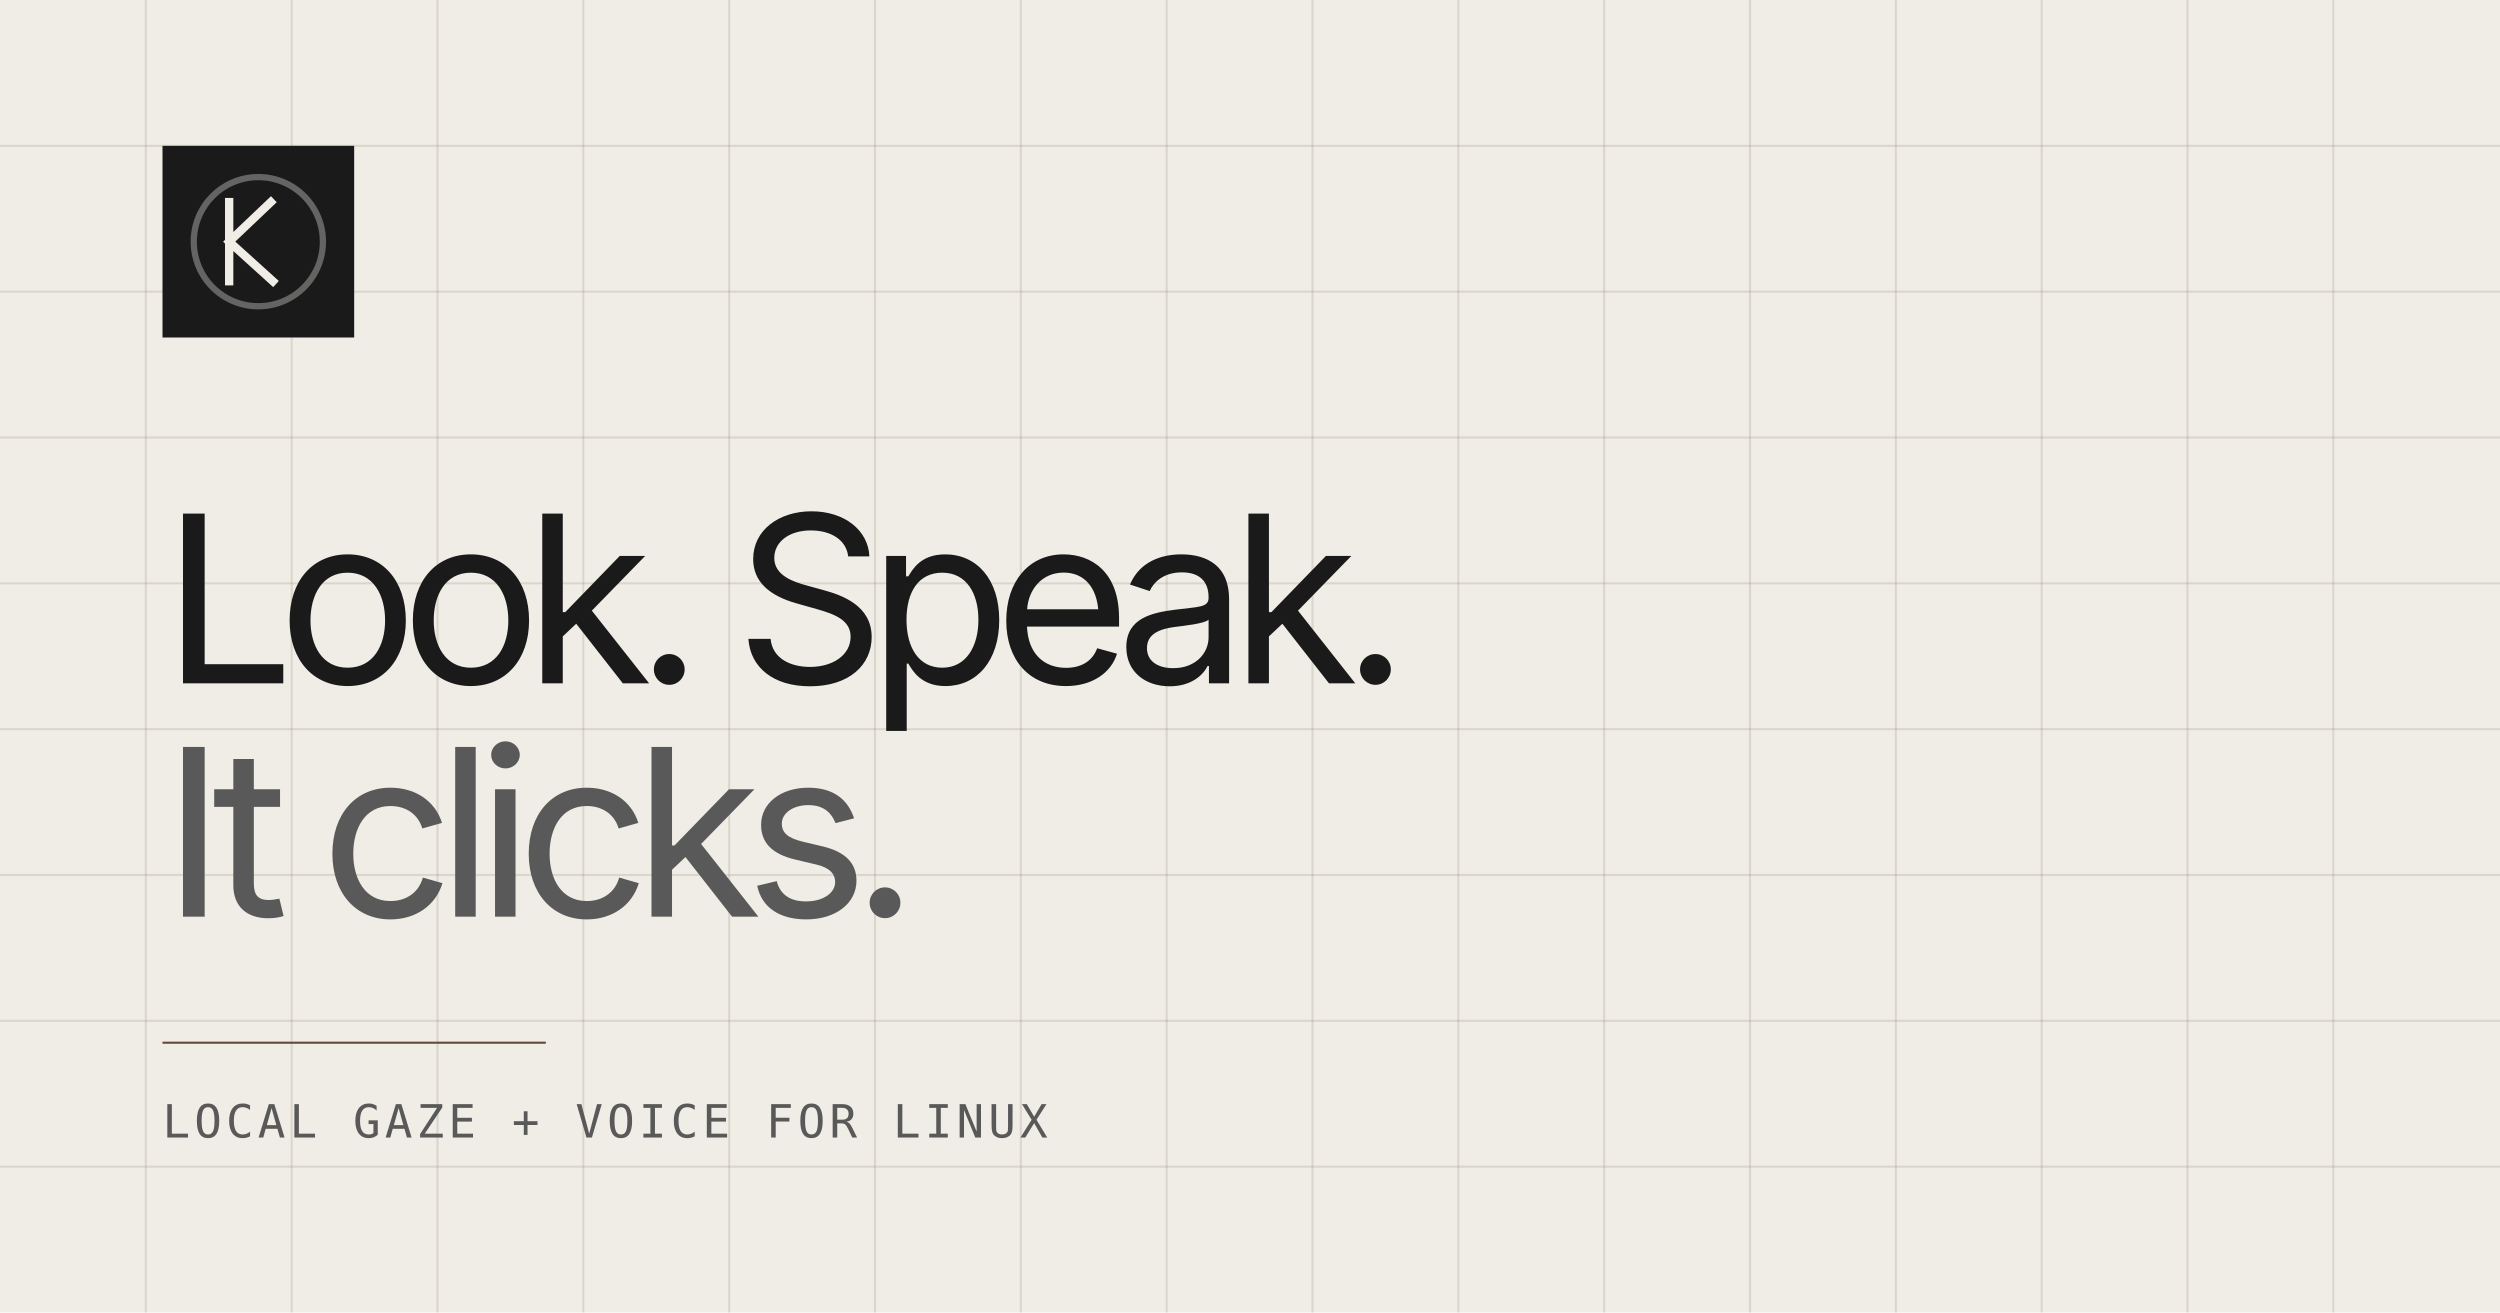
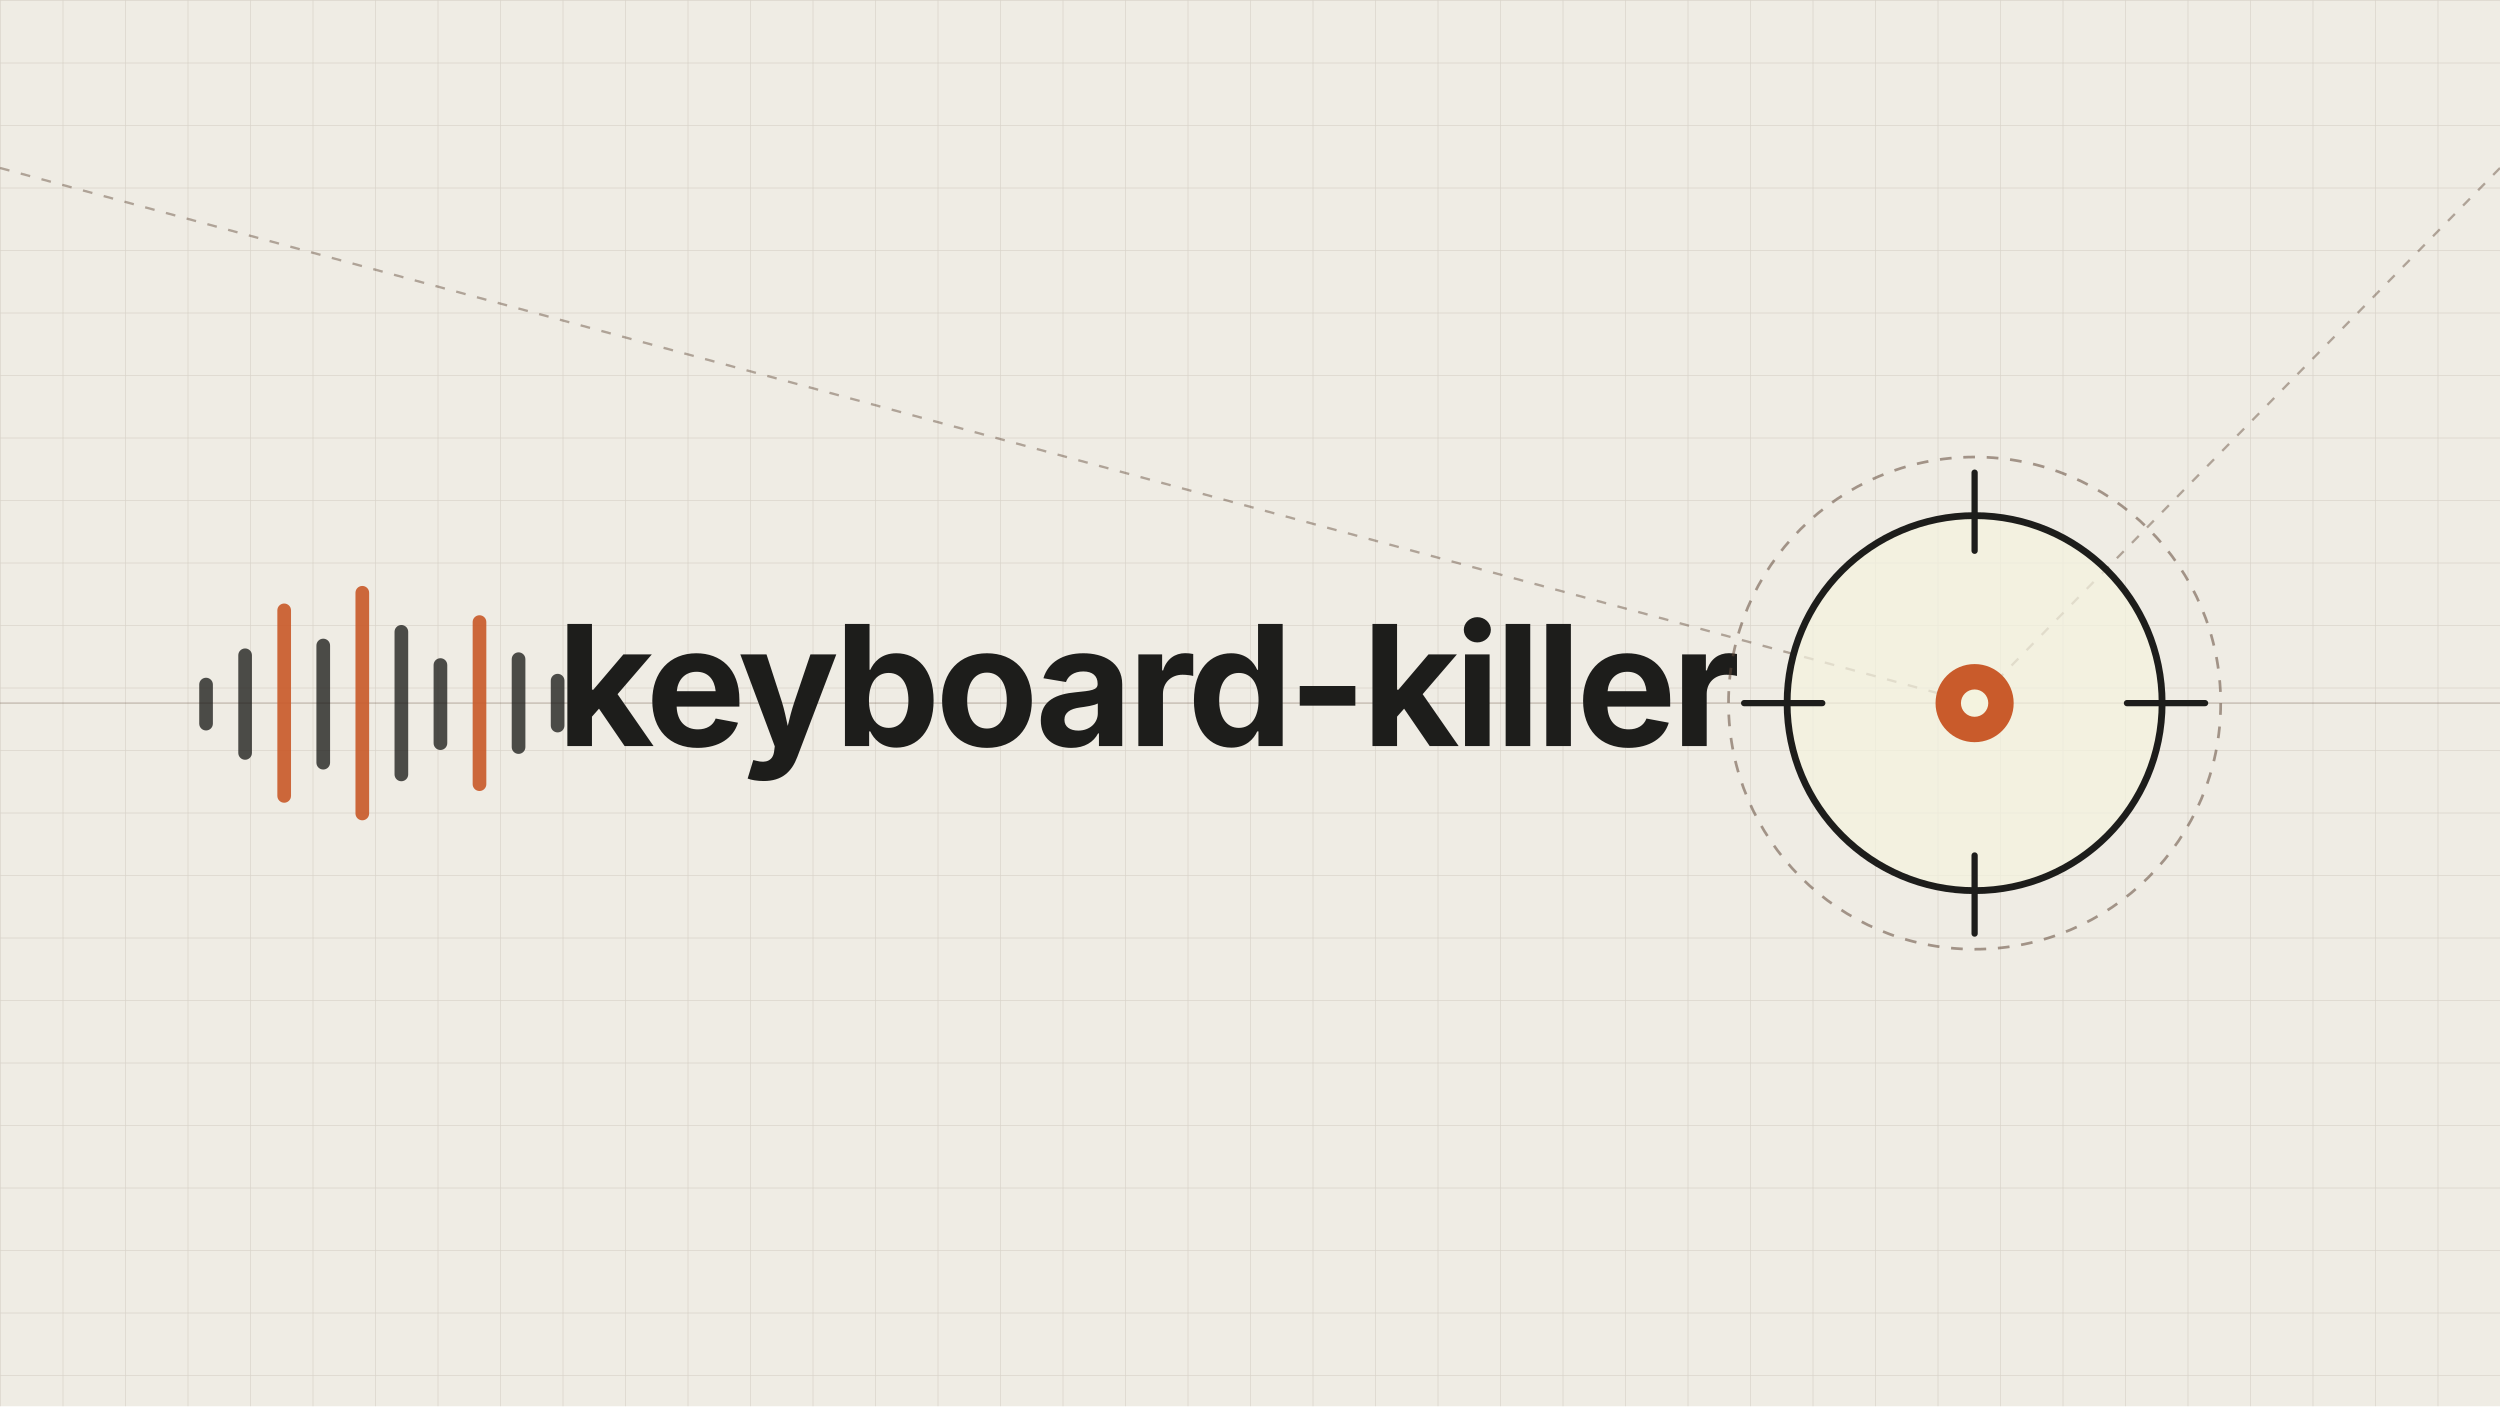
- <svg xmlns="http://www.w3.org/2000/svg" width="1200" height="630" viewBox="0 0 1200 630">
-   <rect width="1200" height="630" fill="#efede5" />
-   <g fill="none" stroke="rgba(99,73,54,0.14)">
-     <path d="M0 70h1200M0 140h1200M0 210h1200M0 280h1200M0 350h1200M0 420h1200M0 490h1200M0 560h1200" />
-     <path d="M70 0v630M140 0v630M210 0v630M280 0v630M350 0v630M420 0v630M490 0v630M560 0v630M630 0v630M700 0v630M770 0v630M840 0v630M910 0v630M980 0v630M1050 0v630M1120 0v630" />
+ <svg xmlns="http://www.w3.org/2000/svg" viewBox="0 0 1280 720" width="1280" height="720" role="img" aria-label="Keyboard-Killer">
+   <defs>
+     <clipPath id="kkbc">
+       <rect width="1280" height="720" rx="0" />
+     </clipPath>
+     <pattern id="kkGrid" width="32" height="32" patternUnits="userSpaceOnUse">
+       <path d="M 32 0 L 0 0 0 32" fill="none" stroke="#9B8E7F" stroke-width="0.65" opacity="0.28" />
+     </pattern>
+   </defs>
+   <g clip-path="url(#kkbc)">
+     <rect width="1280" height="720" fill="#EFECE4" />
+     <rect width="1280" height="720" fill="url(#kkGrid)" />
+     <line x1="0" y1="86" x2="1011" y2="360" stroke="#624A3A" stroke-width="1.2" stroke-dasharray="5 6" opacity="0.45" />
+     <line x1="1280" y1="86" x2="1011" y2="360" stroke="#624A3A" stroke-width="1.2" stroke-dasharray="5 6" opacity="0.45" />
+     <line x1="0" y1="360" x2="1280" y2="360" stroke="#624A3A" stroke-width="0.9" opacity="0.24" />
+     <g>
+       <rect x="102" y="347" width="7" height="27" rx="3.5" fill="#1D1D1B" opacity="0.78" />
+       <rect x="122" y="332" width="7" height="57" rx="3.5" fill="#1D1D1B" opacity="0.78" />
+       <rect x="142" y="309" width="7" height="102" rx="3.5" fill="#C95B2B" opacity="0.92" />
+       <rect x="162" y="327" width="7" height="67" rx="3.5" fill="#1D1D1B" opacity="0.78" />
+       <rect x="182" y="300" width="7" height="120" rx="3.5" fill="#C95B2B" opacity="0.92" />
+       <rect x="202" y="320" width="7" height="80" rx="3.5" fill="#1D1D1B" opacity="0.78" />
+       <rect x="222" y="337" width="7" height="47" rx="3.5" fill="#1D1D1B" opacity="0.78" />
+       <rect x="242" y="315" width="7" height="90" rx="3.5" fill="#C95B2B" opacity="0.92" />
+       <rect x="262" y="334" width="7" height="52" rx="3.5" fill="#1D1D1B" opacity="0.78" />
+       <rect x="282" y="345" width="7" height="30" rx="3.5" fill="#1D1D1B" opacity="0.78" />
+     </g>
+     <text x="588" y="382" text-anchor="middle" font-family="'Helvetica Neue', 'Inter', Arial, sans-serif" font-size="86" font-weight="700" letter-spacing="-2.5" fill="#1D1D1B">keyboard-killer</text>
+     <circle cx="1011" cy="360" r="126" fill="none" stroke="#624A3A" stroke-width="1.4" stroke-dasharray="6 6" opacity="0.55" />
+     <circle cx="1011" cy="360" r="96" fill="#F4F3DF" fill-opacity="0.72" stroke="#1D1D1B" stroke-width="3.5" />
+     <line x1="1011" y1="242" x2="1011" y2="282" stroke="#1D1D1B" stroke-width="3.2" stroke-linecap="round" />
+     <line x1="1011" y1="438" x2="1011" y2="478" stroke="#1D1D1B" stroke-width="3.2" stroke-linecap="round" />
+     <line x1="893" y1="360" x2="933" y2="360" stroke="#1D1D1B" stroke-width="3.2" stroke-linecap="round" />
+     <line x1="1089" y1="360" x2="1129" y2="360" stroke="#1D1D1B" stroke-width="3.2" stroke-linecap="round" />
+     <circle cx="1011" cy="360" r="20" fill="#C95B2B" />
+     <circle cx="1011" cy="360" r="7" fill="#F4F3DF" />
  </g>
-   <rect x="78" y="70" width="92" height="92" fill="#1a1a1b" />
-   <circle cx="124" cy="116" r="31" fill="none" stroke="#efede5" stroke-width="3" opacity="0.35" />
-   <path d="M110 97v38M110 116l20-19M110 116l21 19" fill="none" stroke="#efede5" stroke-width="4" stroke-linecap="square" stroke-linejoin="miter" />
-   <text x="78" y="328" fill="#1a1a1b" font-family="Inter, sans-serif" font-size="112" font-weight="400" letter-spacing="-8">Look. Speak.</text>
-   <text x="78" y="440" fill="#595959" font-family="Inter, sans-serif" font-size="112" font-weight="400" letter-spacing="-8">It clicks.</text>
-   <rect x="78" y="500" width="184" height="1" fill="#634936" />
-   <text x="78" y="546" fill="#595959" font-family="monospace" font-size="22" letter-spacing="2">LOCAL GAZE + VOICE FOR LINUX</text>
</svg>
